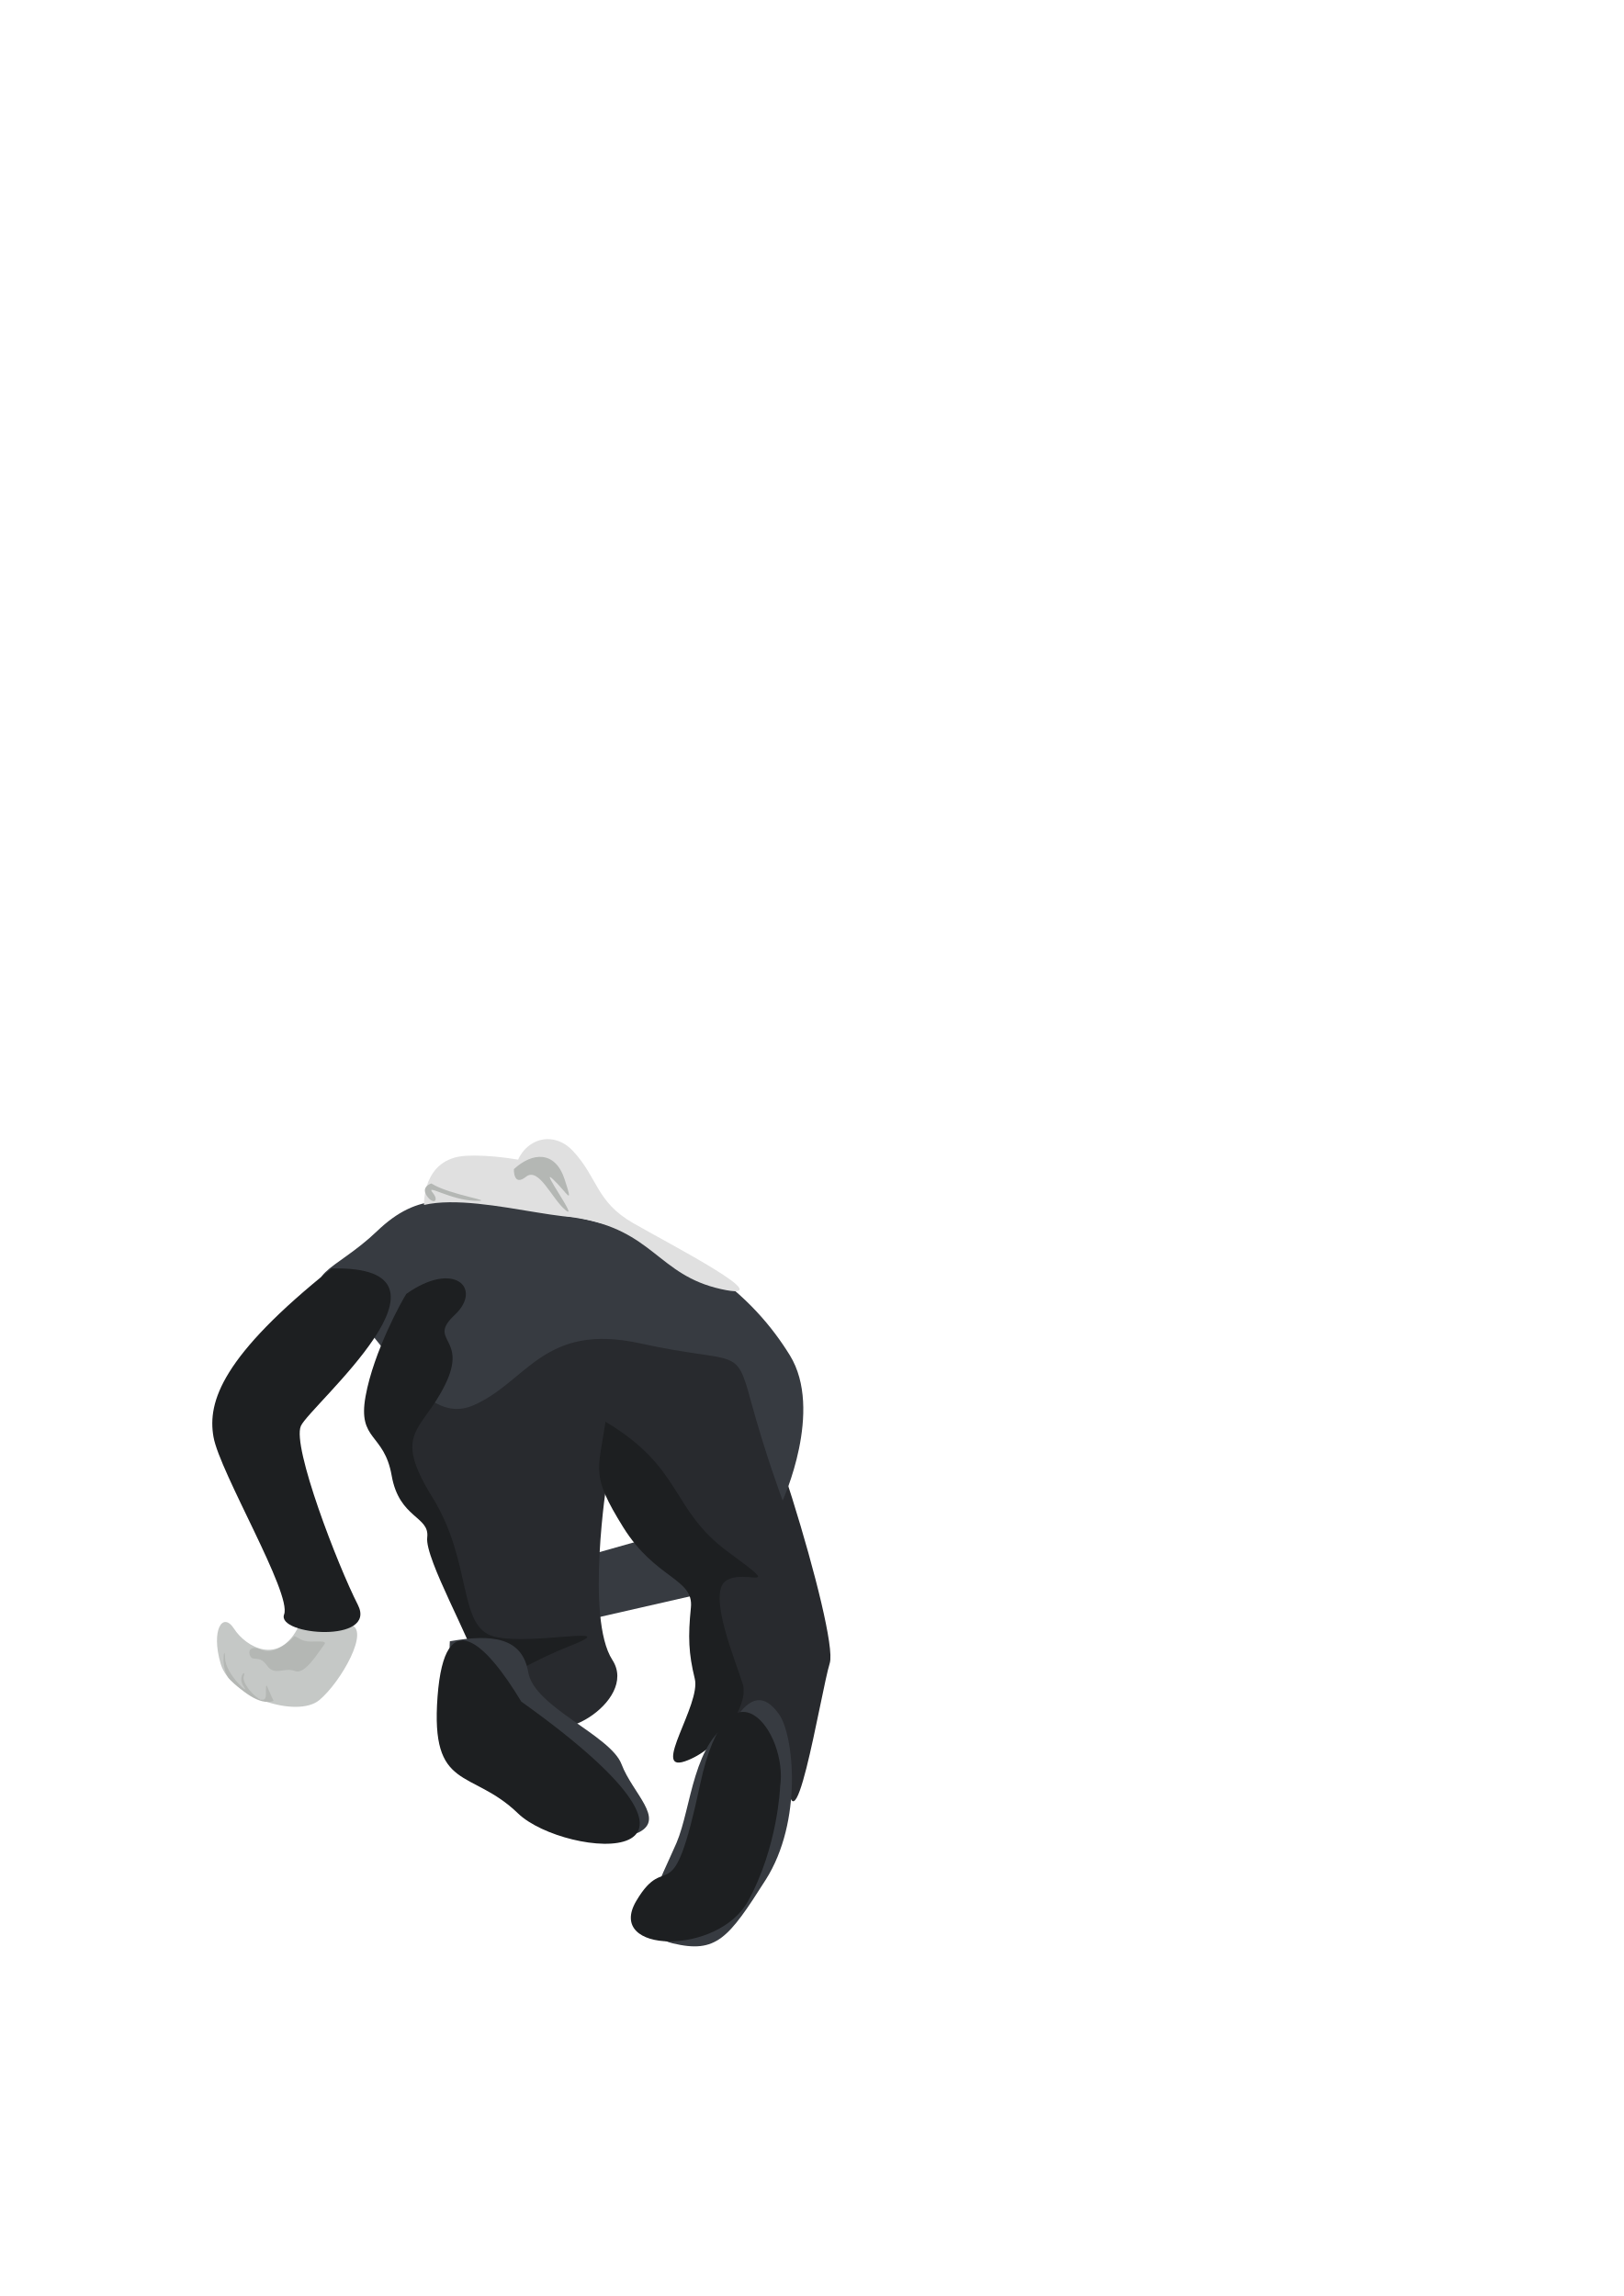
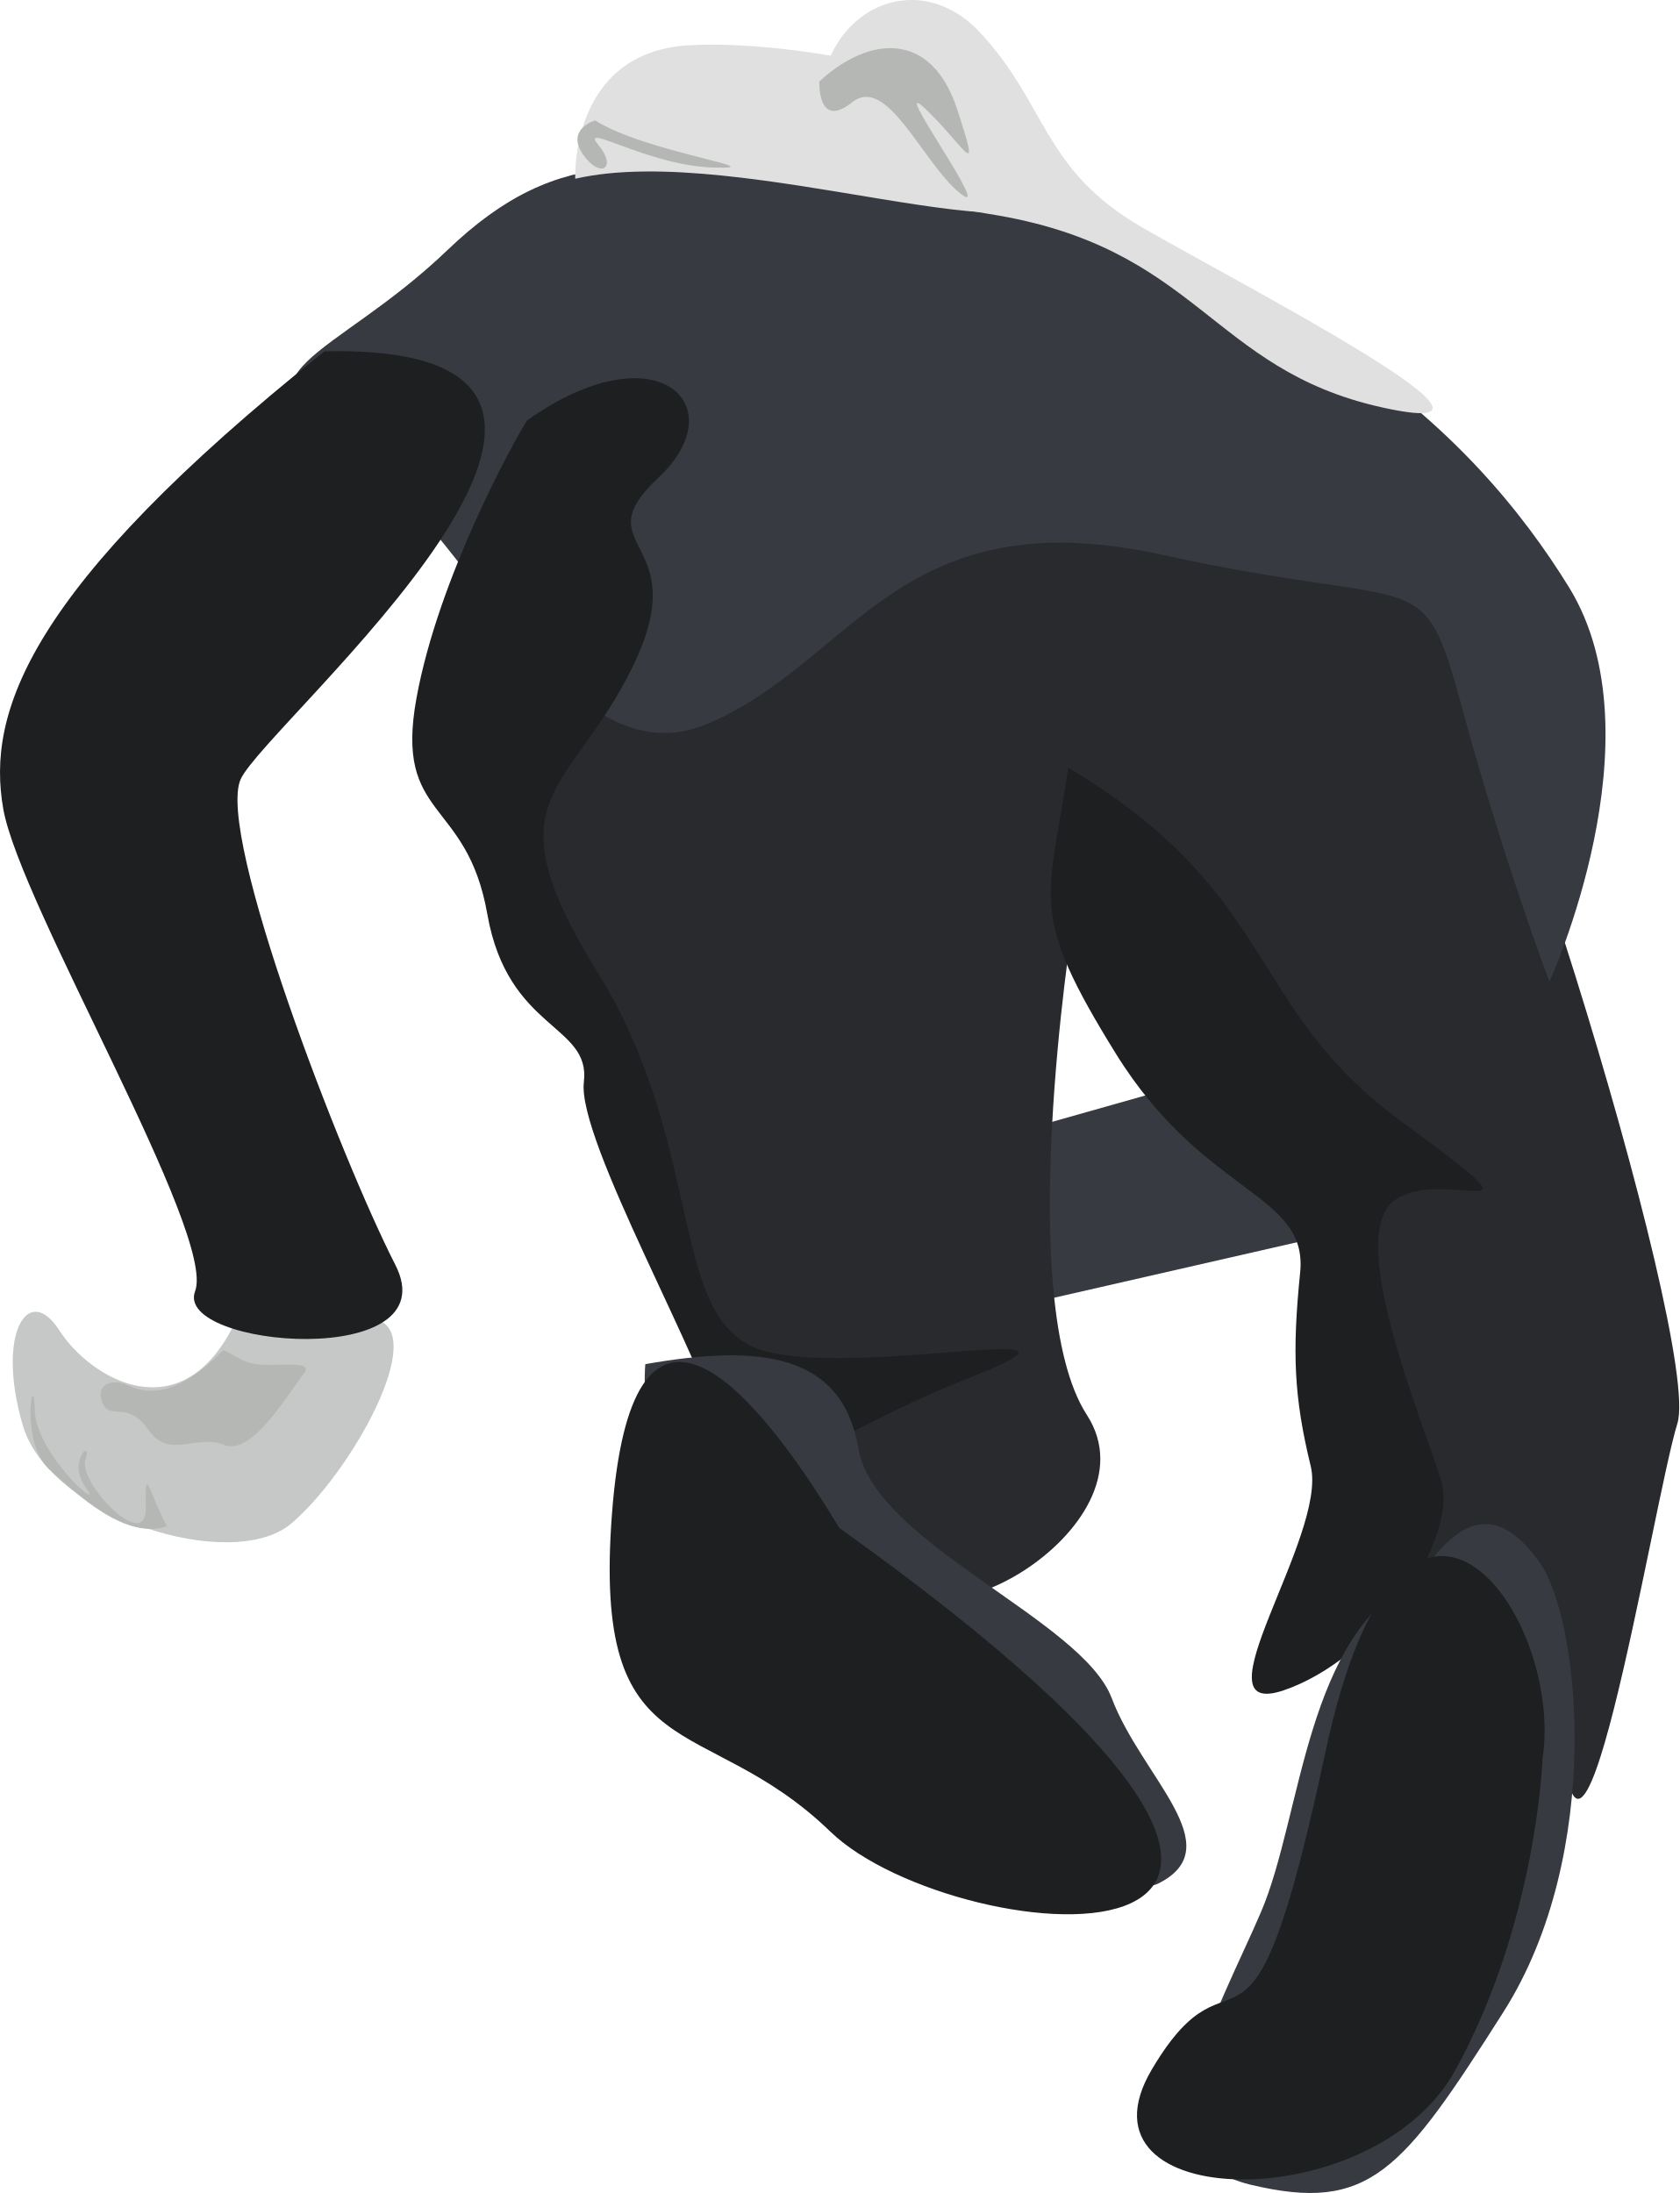
- <svg xmlns="http://www.w3.org/2000/svg" width="210mm" height="297mm" viewBox="0 0 210 297" version="1.1" id="svg4869">
+ <svg xmlns="http://www.w3.org/2000/svg" width="79.948mm" height="104.42mm" viewBox="0 0 79.948 104.42" version="1.1" id="svg4869">
  <defs id="defs4863">
    </defs>
-   <g id="layer1">
+   <g id="layer1" transform="translate(-27.45582,-147.3538)">
    <path style="fill:#373b41;fill-opacity:1;stroke:none;stroke-width:0.265px;stroke-linecap:butt;stroke-linejoin:miter;stroke-opacity:1" d="m 85.582,198.498 -15.151,4.284 4.32,7.024 16.058,-3.668 z" id="path5516" />
    <path style="fill:#c5c8c6;fill-opacity:1;stroke:none;stroke-width:0.265px;stroke-linecap:butt;stroke-linejoin:miter;stroke-opacity:1" d="m 38.671,210.275 c -2.549,5.342 -6.911,2.731 -8.391,0.423 -1.479,-2.308 -3.024,0.147 -1.739,4.523 1.285,4.376 9.935,7.042 12.754,4.698 2.819,-2.344 6.685,-9.212 3.985,-9.755 -2.7,-0.542 -6.609,0.11 -6.609,0.11 z" id="path5514" />
    <path style="fill:#282a2e;fill-opacity:1;stroke:none;stroke-width:0.265px;stroke-linecap:butt;stroke-linejoin:miter;stroke-opacity:1" d="m 51.177,178.359 2.459,13.99 9.927,22.844 c 0,0 6.231,1.118 6.659,6.371 0.428,5.253 12.493,-1.417 8.98,-6.839 -3.513,-5.422 -0.687,-23.299 -0.687,-23.299 l 12.676,15.043 2.05,18.609 c 0,0 7.925,-12.215 8.49,2.984 0.565,15.199 4.411,-9.151 5.587,-12.934 1.176,-3.784 -9.912,-39.682 -12.676,-40.137 -2.764,-0.455 -28.956,-8.997 -43.465,3.367 z" id="path5500" />
    <path style="fill:#373b41;fill-opacity:1;stroke:none;stroke-width:0.265px;stroke-linecap:butt;stroke-linejoin:miter;stroke-opacity:1" d="m 67.518,156.386 c -9.179,-1.417 -13.348,-2.314 -18.77,2.886 -5.422,5.201 -10.736,5.786 -4.872,9.361 5.865,3.576 10.355,16.174 17.334,13.158 6.979,-3.016 9.056,-10.779 21.641,-8.009 12.584,2.769 12.294,0.208 14.234,7.346 1.94,7.138 4.139,12.976 4.139,12.976 0,0 5.33,-11.65 0.932,-18.788 C 97.757,168.179 88.548,158.557 67.518,156.386 Z" id="path5498" />
    <path style="fill:#1d1f21;fill-opacity:1;stroke:none;stroke-width:0.265px;stroke-linecap:butt;stroke-linejoin:miter;stroke-opacity:1" d="m 42.899,164.083 c -14.142,11.299 -16.097,17.214 -15.287,21.791 0.809,4.577 10.156,20.257 9.133,22.961 -1.023,2.704 12.111,3.784 9.53,-1.261 -2.581,-5.045 -8.537,-20.478 -7.361,-23.117 1.176,-2.639 22.756,-20.803 3.986,-20.374 z" id="path5492" />
    <path style="fill:#1d1f21;fill-opacity:1;stroke:none;stroke-width:0.265px;stroke-linecap:butt;stroke-linejoin:miter;stroke-opacity:1" d="m 52.551,167.372 c 6.201,-4.395 9.912,-0.702 6.262,2.717 -3.65,3.419 1.772,2.834 -1.222,8.984 -2.993,6.15 -6.949,6.085 -1.68,14.588 5.269,8.503 3.238,16.837 8.033,18.047 4.795,1.209 17.09,-1.677 9.698,1.235 -7.392,2.912 -10.92,6.592 -11.729,3.029 -0.809,-3.563 -6.995,-14.328 -6.659,-17.097 0.336,-2.769 -3.619,-2.431 -4.597,-7.996 -0.977,-5.565 -4.429,-4.46 -3.375,-10.271 1.054,-5.812 4.719,-12.391 5.269,-13.236 z" id="path5494" />
    <path style="fill:#1d1f21;fill-opacity:1;stroke:none;stroke-width:0.265px;stroke-linecap:butt;stroke-linejoin:miter;stroke-opacity:1" d="m 78.315,183.911 c -0.962,6.423 -1.909,6.878 2.276,13.626 4.185,6.748 9.148,6.605 8.766,10.401 -0.382,3.797 -0.305,5.916 0.504,9.231 0.809,3.315 -5.627,12.139 -1.29,10.67 4.337,-1.469 8.361,-7.146 7.491,-10.007 -0.871,-2.86 -4.643,-11.741 -2.153,-13.366 2.489,-1.625 7.758,1.781 0.275,-3.706 -7.483,-5.487 -5.788,-10.831 -15.868,-16.85 z" id="path5496" />
    <path style="fill:#373b41;fill-opacity:1;stroke:none;stroke-width:0.265px;stroke-linecap:butt;stroke-linejoin:miter;stroke-opacity:1" d="m 58.179,212.308 c 5.452,-0.962 9.377,-0.52 10.141,4.005 0.764,4.525 10.645,8.139 12.065,11.897 1.42,3.758 5.681,7.06 2.245,8.815 C 79.193,238.78 57.262,224.829 58.179,212.308 Z" id="path5506" />
    <path style="fill:#1d1f21;fill-opacity:1;stroke:none;stroke-width:0.265px;stroke-linecap:butt;stroke-linejoin:miter;stroke-opacity:1" d="m 67.418,220.109 c -4.429,-7.346 -9.896,-13.028 -10.828,-0.65 -0.932,12.378 4.353,9.257 10.4,15.108 6.048,5.851 31.949,8.061 0.428,-14.458 z" id="path5502" />
    <path style="fill:#373b41;fill-opacity:1;stroke:none;stroke-width:0.265px;stroke-linecap:butt;stroke-linejoin:miter;stroke-opacity:1" d="m 95.03,222.463 c 1.985,-3.094 3.818,-3.393 5.727,-0.715 1.909,2.678 3.1,13.821 -1.726,21.414 -4.826,7.593 -6.369,9.569 -12.035,8.217 -5.666,-1.352 -1.466,-8.373 0.504,-13.002 1.97,-4.629 2.092,-13.262 7.529,-15.914 z" id="path5508" />
    <path style="fill:#1d1f21;fill-opacity:1;stroke:none;stroke-width:0.265px;stroke-linecap:butt;stroke-linejoin:miter;stroke-opacity:1" d="m 100.895,231.122 c 1.069,-6.969 -6.659,-17.592 -10.339,-0.325 -3.681,17.266 -4.2,8.23 -8.262,15.095 -4.062,6.865 10.568,7.086 14.448,0.039 3.879,-7.047 4.154,-14.809 4.154,-14.809 z" id="path5504" />
    <path style="fill:#e0e0e0;fill-opacity:1;stroke:none;stroke-width:0.265px;stroke-linecap:butt;stroke-linejoin:miter;stroke-opacity:1" d="m 66.556,153.63 c -0.748,-5.448 4.307,-8.204 7.544,-4.746 3.238,3.458 2.963,6.553 7.774,9.322 4.811,2.769 19.548,10.362 11.363,8.542 -8.186,-1.82 -8.705,-7.632 -18.678,-9.205 -9.973,-1.573 -8.003,-3.914 -8.003,-3.914 z" id="path5510" />
    <path style="fill:#e0e0e0;fill-opacity:1;stroke:none;stroke-width:0.265px;stroke-linecap:butt;stroke-linejoin:miter;stroke-opacity:1" d="m 54.842,155.866 c 0,0 -0.275,-6.046 5.437,-6.358 5.712,-0.312 17.471,2.067 17.655,6.41 0.183,4.343 -15.165,-1.885 -23.092,-0.052 z" id="path5512" />
    <path style="fill:#b4b7b4;fill-opacity:1;stroke:none;stroke-width:0.265px;stroke-linecap:butt;stroke-linejoin:miter;stroke-opacity:1" d="m 38.086,211.645 c 0.652,0.263 0.921,0.633 1.834,0.69 0.913,0.057 2.469,-0.198 2.015,0.4 -0.902,1.186 -2.516,3.949 -3.817,3.415 -1.301,-0.533 -2.603,0.717 -3.596,-0.713 -0.994,-1.43 -1.798,-0.45 -2.165,-1.237 -0.367,-0.786 0.232,-1.319 1.285,-0.846 0.984,0.442 2.352,0.402 4.444,-1.71 z" id="path5518" />
    <path style="fill:#b4b7b4;fill-opacity:1;stroke:none;stroke-width:0.265px;stroke-linecap:butt;stroke-linejoin:miter;stroke-opacity:1" d="m 35.398,220.026 c -0.922,-1.775 -1.025,-2.996 -1.004,-0.851 0.021,2.145 -3.233,-1.225 -2.869,-2.313 0.364,-1.088 -0.904,0.093 0.029,1.35 0.932,1.257 -2.4,-1.588 -2.444,-3.738 -0.044,-2.149 -0.723,1.545 0.677,2.824 1.399,1.28 3.675,3.394 5.612,2.727 z" id="path5520" />
    <path style="fill:#b4b7b4;fill-opacity:1;stroke:none;stroke-width:0.265px;stroke-linecap:butt;stroke-linejoin:miter;stroke-opacity:1" d="m 66.464,151.234 c 2.39,-2.204 5.33,-2.412 6.552,1.294 1.222,3.706 0.382,1.794 -1.497,0.013 -1.878,-1.781 3.413,5.454 1.634,4.005 -1.779,-1.45 -3.459,-5.656 -5.124,-4.323 -1.665,1.333 -1.565,-0.988 -1.565,-0.988 z" id="path855" />
    <path style="fill:#b4b7b4;fill-opacity:1;stroke:none;stroke-width:0.265px;stroke-linecap:butt;stroke-linejoin:miter;stroke-opacity:1" d="m 55.789,153.087 c 2.375,1.521 8.728,2.34 5.605,2.243 -3.123,-0.098 -6.391,-2.217 -5.452,-1.079 0.939,1.138 0.069,1.632 -0.741,0.436 -0.809,-1.196 0.588,-1.599 0.588,-1.599 z" id="path857" />
  </g>
</svg>
